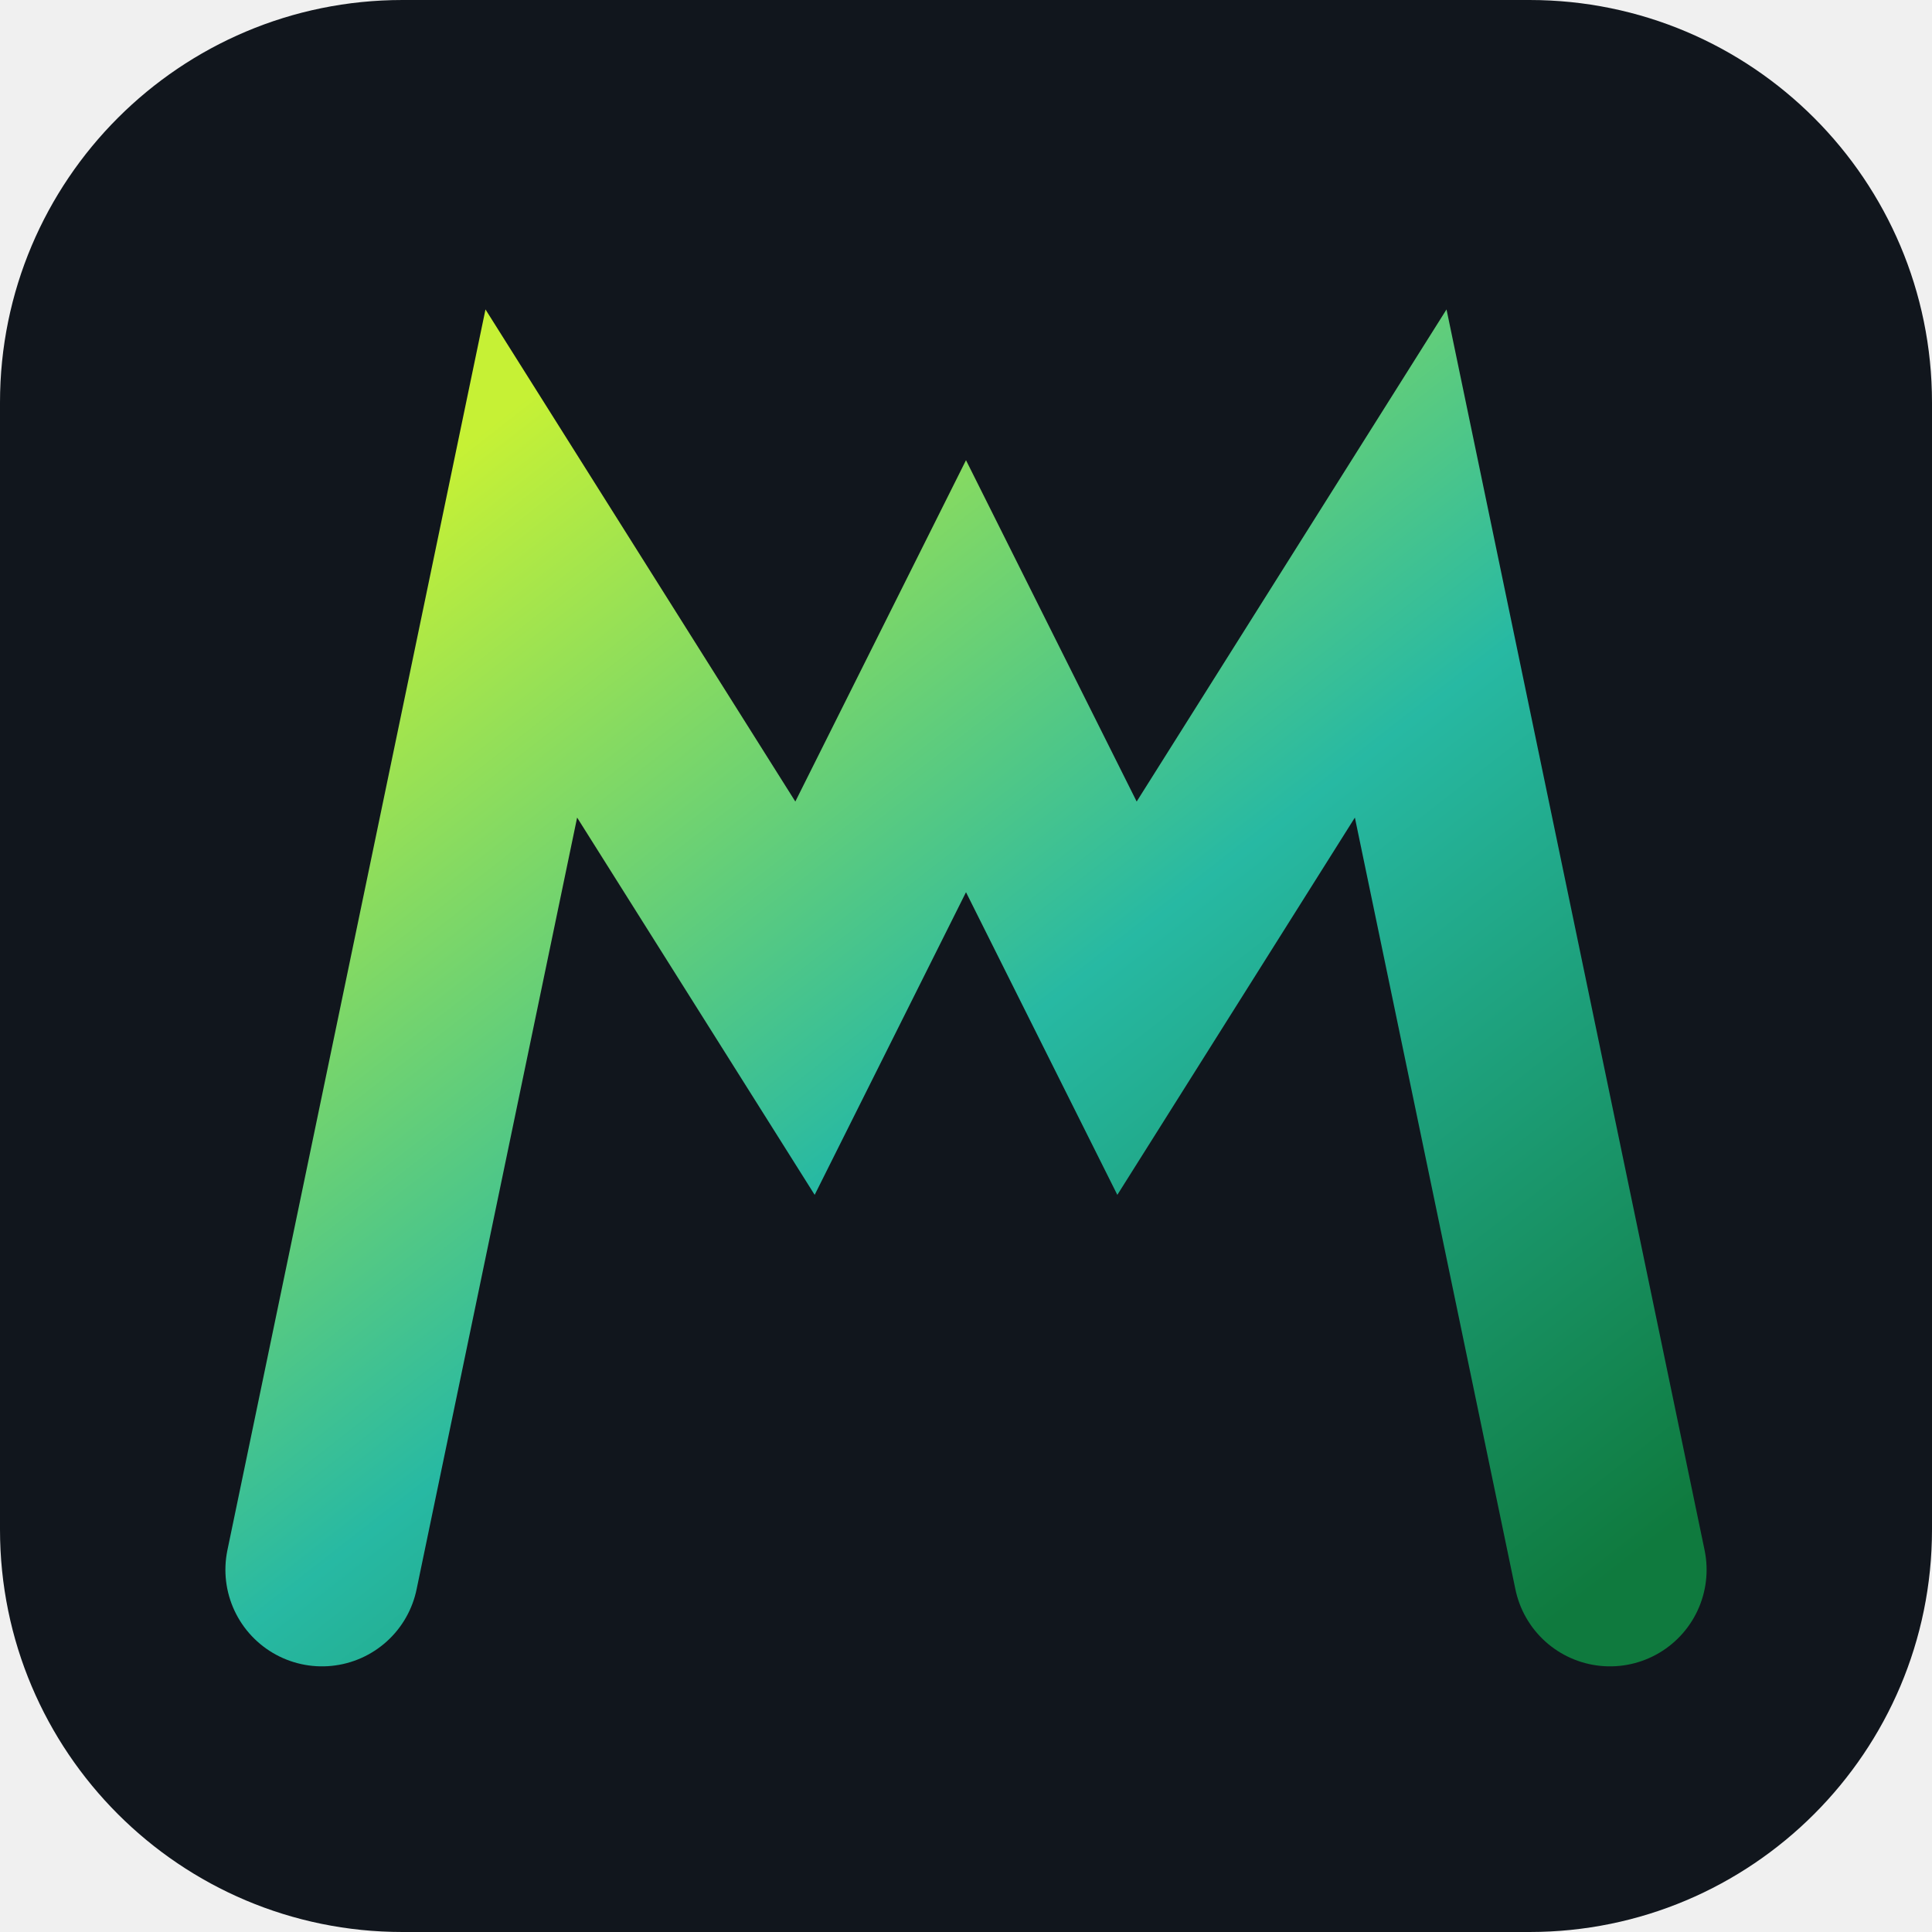
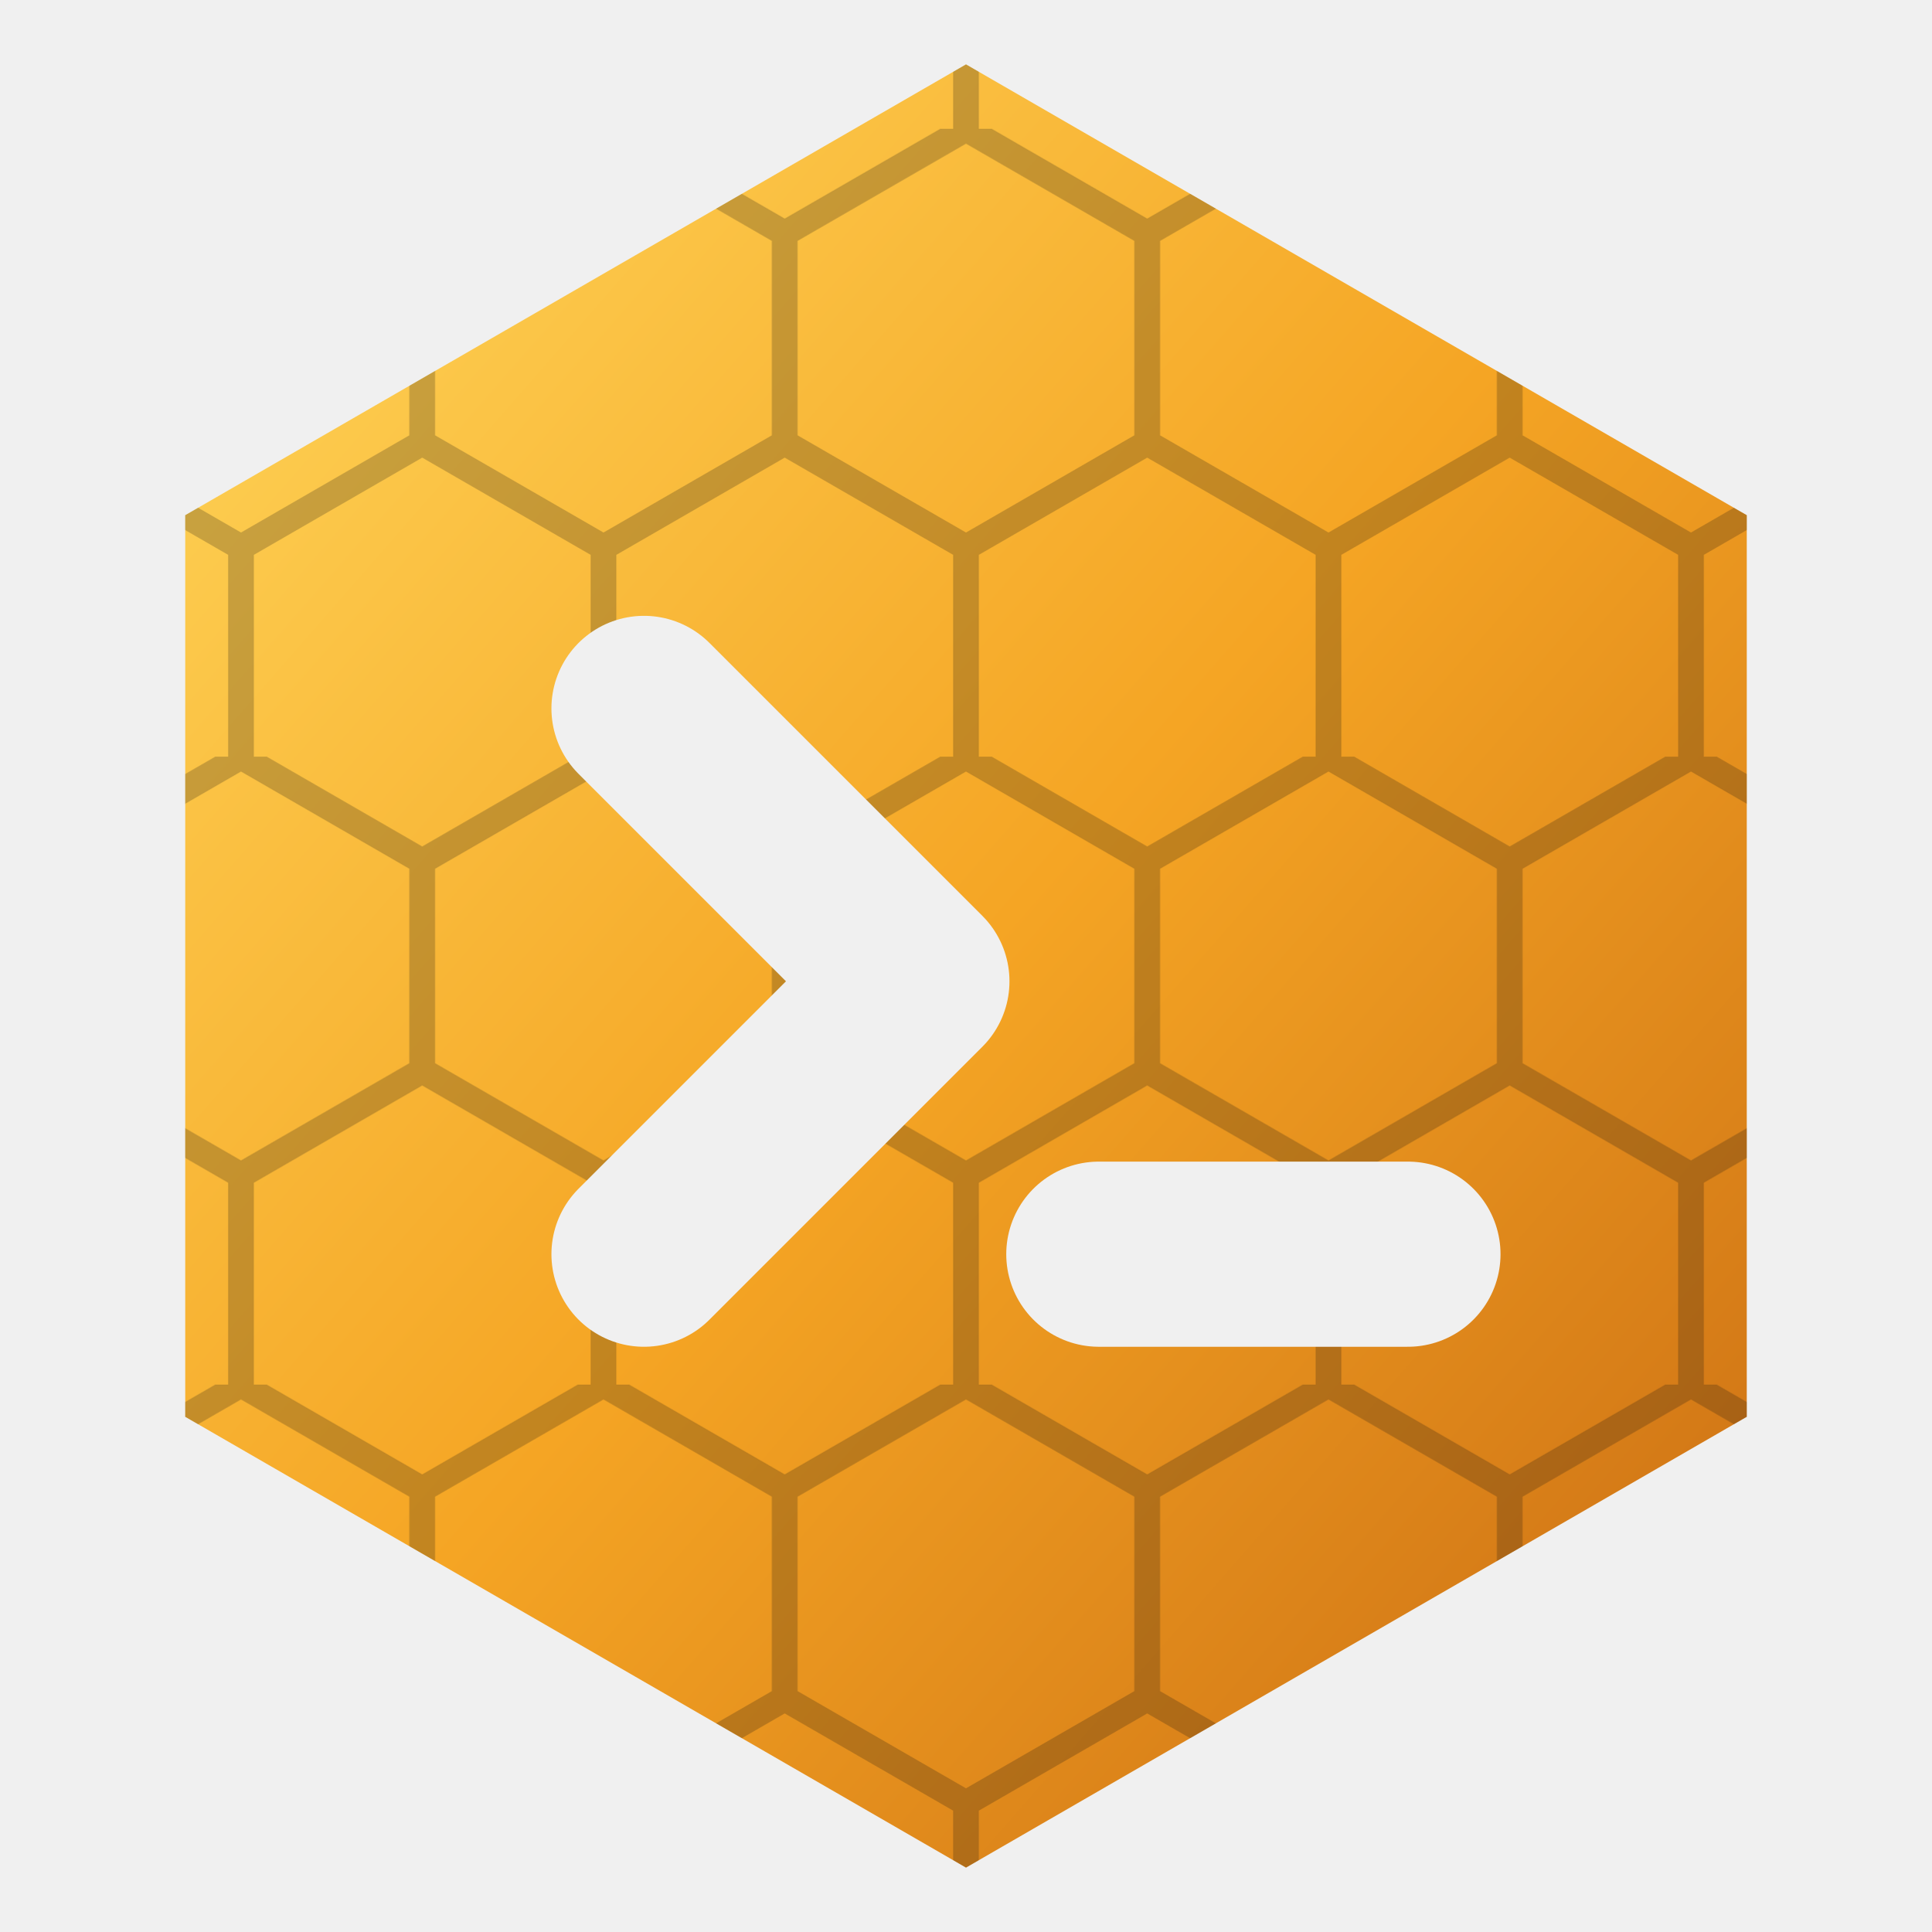
<svg xmlns="http://www.w3.org/2000/svg" viewBox="0 0 24 24" width="512" height="512">
  <defs>
-     <linearGradient id="g" x1="0" y1="0" x2="1" y2="1">
-       <stop offset="0" stop-color="#c6f135" />
-       <stop offset=".5" stop-color="#27b9a3" />
-       <stop offset="1" stop-color="#0f7a3e" />
+     <linearGradient id="honey" x1="0" y1="0" x2="1" y2="1">
+       <stop offset="0" stop-color="#ffd85c" />
+       <stop offset=".5" stop-color="#f5a524" />
+       <stop offset="1" stop-color="#c86a12" />
    </linearGradient>
+     <pattern id="comb" width="4.503" height="7.8" patternUnits="userSpaceOnUse" x="9.748" y="9.4">
+       <path d="M2.252 0 4.503 1.3V3.9L2.252 5.2 0 3.9V1.3ZM2.252 5.2V7.8" fill="none" stroke="#0e0f12" stroke-opacity=".22" stroke-width=".32" />
+     </pattern>
+     <mask id="prompt">
+       <rect width="24" height="24" fill="#fff" />
+       <g fill="none" stroke="#000" stroke-width="2.3" stroke-linecap="round" stroke-linejoin="round">
+         <path d="M8 8.8 11.39 12.19 8 15.58" />
+         <path d="M13.65 15.58H17.49" />
+       </g>
+     </mask>
  </defs>
-   <rect width="24" height="24" rx="5" fill="#11161d" />
-   <path d="M4 19.5 6.6 7 10 12.4 12 8.4 14 12.4 17.4 7 20 19.5" fill="none" stroke="url(#g)" stroke-width="2.4" stroke-linecap="round" stroke-linejoin="miter" />
+   <g mask="url(#prompt)">
+     <path d="M12 .8 21.699 6.4V17.6L12 23.2 2.301 17.6V6.4Z" fill="url(#honey)" />
+     <path d="M12 .8 21.699 6.4V17.6L12 23.2 2.301 17.6V6.4Z" fill="url(#comb)" />
+   </g>
</svg>
